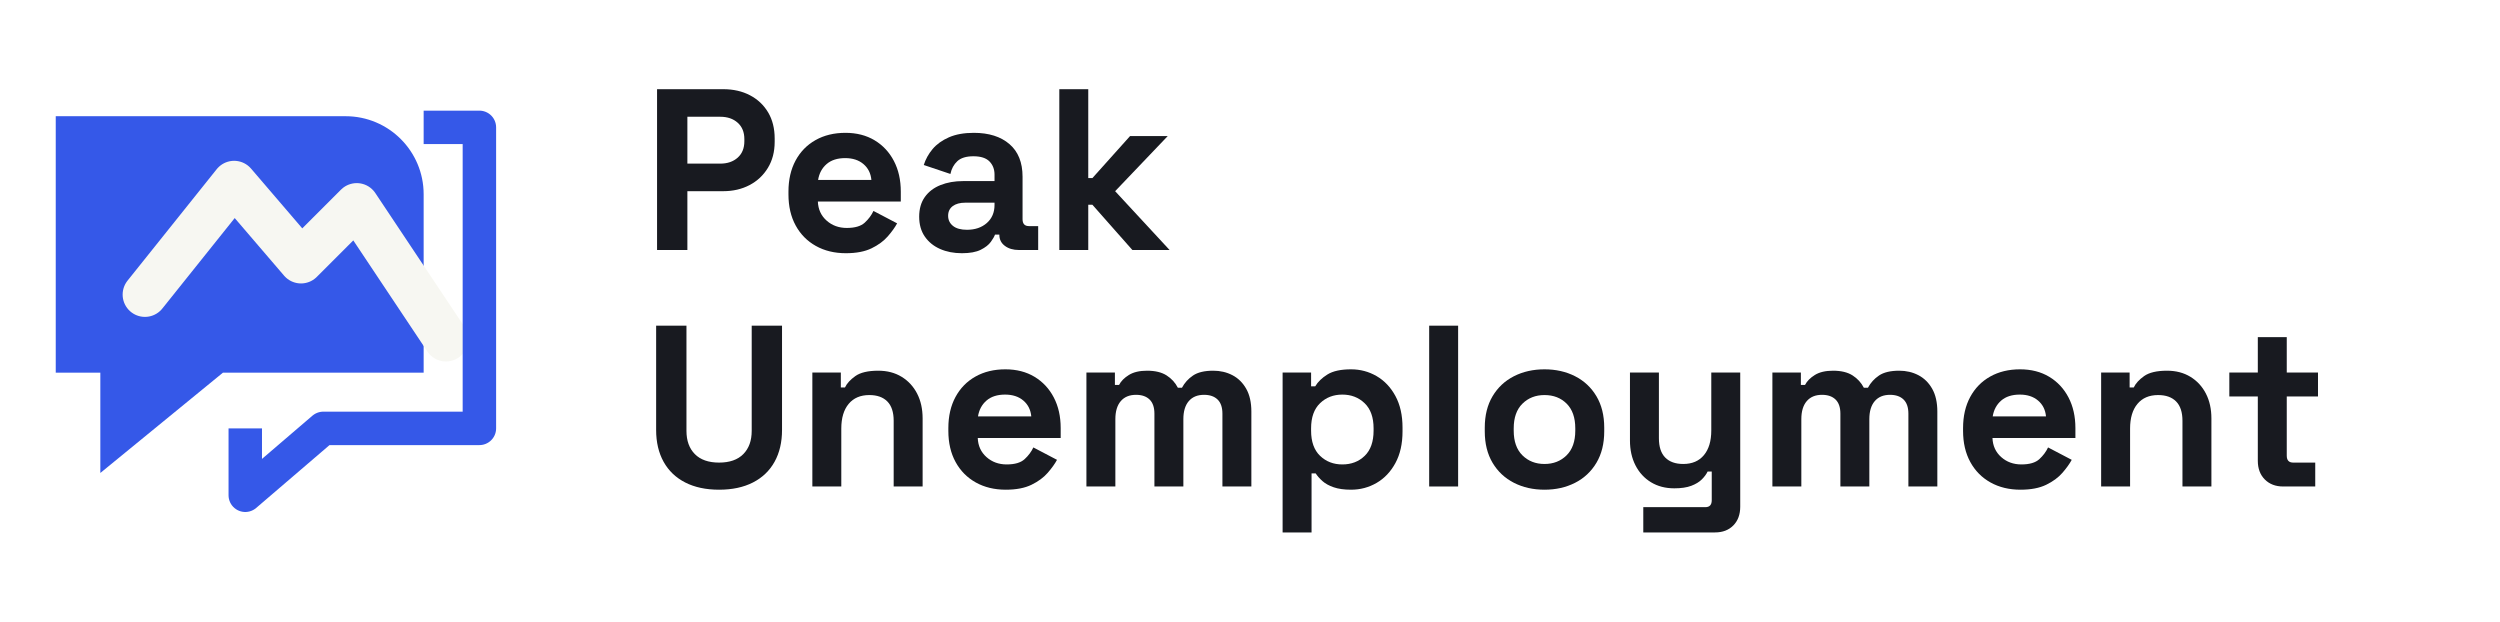
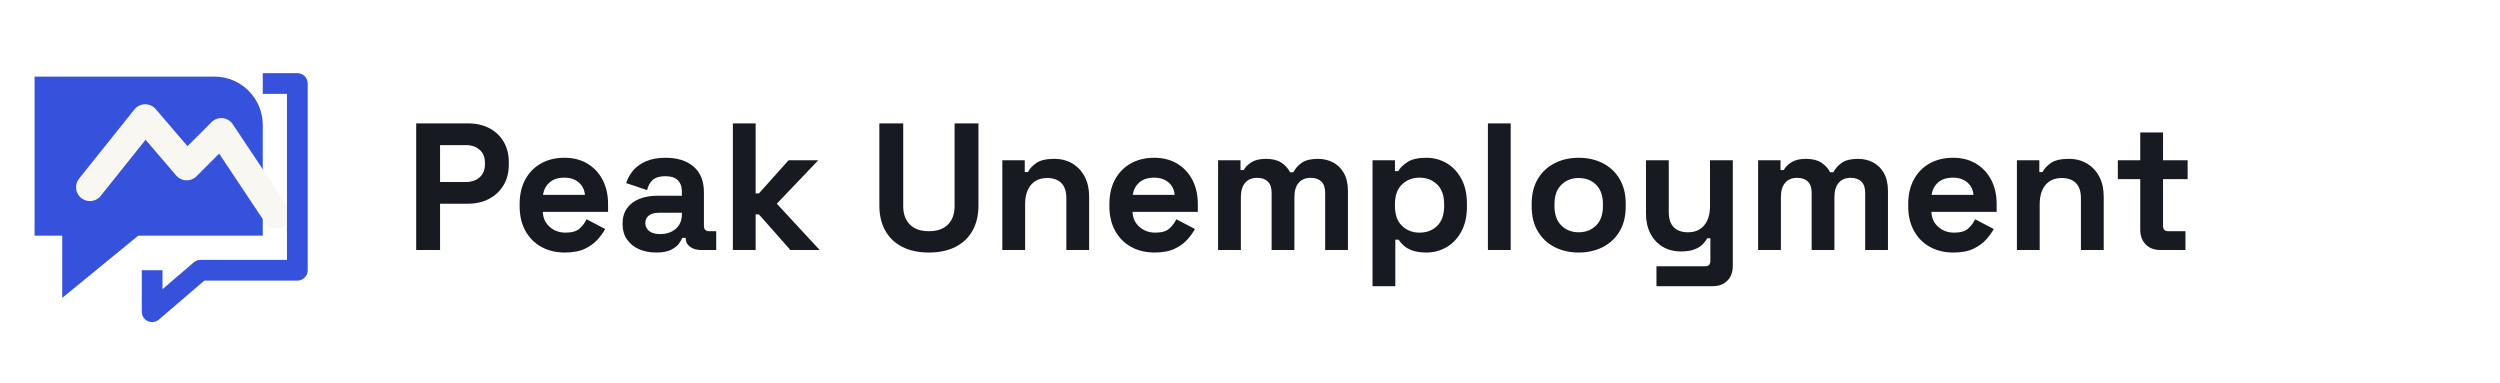
- <svg xmlns="http://www.w3.org/2000/svg" viewBox="0 0 370 92" role="img" aria-label="Peak Unemployment">
-   <g transform="translate(0 4) scale(1.65)">
-     <path fill="#3558E8" d="M5 8h26a7 7 0 0 1 7 7v16H20L9 40v-9H5V8Z" />
-     <path fill="none" stroke="#F7F7F2" stroke-width="4" stroke-linecap="round" stroke-linejoin="round" d="m13 24 8-10 6 7 5-5 8 12" />
-     <path fill="none" stroke="#3558E8" stroke-width="3" stroke-linejoin="round" d="M38 9h5v27H29l-7 6v-6" />
+ <svg xmlns="http://www.w3.org/2000/svg" viewBox="0 0 470 72" role="img" aria-label="Peak Unemployment">
+   <g transform="translate(0 4) scale(1.3)">
+     <path fill="#3652DD" d="M5 8h26a7 7 0 0 1 7 7v16H20L9 40v-9H5V8Z" />
+     <path fill="none" stroke="#F8F7F2" stroke-width="4" stroke-linecap="round" stroke-linejoin="round" d="m13 24 8-10 6 7 5-5 8 12" />
+     <path fill="none" stroke="#3652DD" stroke-width="3" stroke-linejoin="round" d="M38 9h5v27H29l-7 6v-6" />
  </g>
-   <path fill="#181A20" transform="translate(95 37) scale(0.034 -0.034)" d="M66 0L66 700L354 700Q420 700 470.5 673.5Q521 647 549.5 599Q578 551 578 485L578 471Q578 406 548.5 357.5Q519 309 468.5 282.5Q418 256 354 256L198 256L198 0ZM198 376L341 376Q388 376 417 402Q446 428 446 473L446 483Q446 528 417 554Q388 580 341 580L198 580Z" />
-   <path fill="#181A20" transform="translate(115.128 37) scale(0.034 -0.034)" d="M296 -14Q222 -14 165.5 17.5Q109 49 77.5 106.5Q46 164 46 242L46 254Q46 332 77 389.5Q108 447 164 478.5Q220 510 294 510Q367 510 421 477.5Q475 445 505 387.5Q535 330 535 254L535 211L174 211Q176 160 212 128Q248 96 300 96Q353 96 378 119Q403 142 416 170L519 116Q505 90 478.5 59.5Q452 29 408 7.5Q364 -14 296 -14ZM175 305L407 305Q403 348 372.5 374Q342 400 293 400Q242 400 212 374Q182 348 175 305Z" />
-   <path fill="#181A20" transform="translate(134.746 37) scale(0.034 -0.034)" d="M224 -14Q171 -14 129 4.5Q87 23 62.5 58.5Q38 94 38 145Q38 196 62.5 230.5Q87 265 130.5 282.5Q174 300 230 300L366 300L366 328Q366 363 344 385.5Q322 408 274 408Q227 408 204 386.5Q181 365 174 331L58 370Q70 408 96.5 439.5Q123 471 167.5 490.5Q212 510 276 510Q374 510 431 461Q488 412 488 319L488 134Q488 104 516 104L556 104L556 0L472 0Q435 0 411 18Q387 36 387 66L387 67L368 67Q364 55 350 35.5Q336 16 306 1Q276 -14 224 -14ZM246 88Q299 88 332.5 117.5Q366 147 366 196L366 206L239 206Q204 206 184 191Q164 176 164 149Q164 122 185 105Q206 88 246 88Z" />
-   <path fill="#181A20" transform="translate(154.398 37) scale(0.034 -0.034)" d="M70 0L70 700L196 700L196 313L214 313L378 496L542 496L313 256L550 0L388 0L214 197L196 197L196 0Z" />
-   <path fill="#181A20" transform="translate(95 72) scale(0.034 -0.034)" d="M336 -14Q250 -14 188.5 17.5Q127 49 94.5 107.5Q62 166 62 246L62 700L194 700L194 242Q194 178 230.5 141Q267 104 336 104Q405 104 441.5 141Q478 178 478 242L478 700L610 700L610 246Q610 166 577.5 107.5Q545 49 483.5 17.5Q422 -14 336 -14Z" />
-   <path fill="#181A20" transform="translate(117.848 72) scale(0.034 -0.034)" d="M70 0L70 496L194 496L194 431L212 431Q224 457 257 480.5Q290 504 357 504Q415 504 458.5 477.5Q502 451 526 404.5Q550 358 550 296L550 0L424 0L424 286Q424 342 396.5 370Q369 398 318 398Q260 398 228 359.5Q196 321 196 252L196 0Z" />
-   <path fill="#181A20" transform="translate(138.792 72) scale(0.034 -0.034)" d="M296 -14Q222 -14 165.5 17.5Q109 49 77.5 106.5Q46 164 46 242L46 254Q46 332 77 389.5Q108 447 164 478.5Q220 510 294 510Q367 510 421 477.5Q475 445 505 387.5Q535 330 535 254L535 211L174 211Q176 160 212 128Q248 96 300 96Q353 96 378 119Q403 142 416 170L519 116Q505 90 478.5 59.5Q452 29 408 7.5Q364 -14 296 -14ZM175 305L407 305Q403 348 372.5 374Q342 400 293 400Q242 400 212 374Q182 348 175 305Z" />
-   <path fill="#181A20" transform="translate(158.41 72) scale(0.034 -0.034)" d="M70 0L70 496L194 496L194 442L212 442Q225 467 255 485.5Q285 504 334 504Q387 504 419 483.5Q451 463 468 430L486 430Q503 462 534 483Q565 504 622 504Q668 504 705.5 484.5Q743 465 765.5 425.5Q788 386 788 326L788 0L662 0L662 317Q662 358 641 378.5Q620 399 582 399Q539 399 515.5 371.5Q492 344 492 293L492 0L366 0L366 317Q366 358 345 378.5Q324 399 286 399Q243 399 219.5 371.5Q196 344 196 293L196 0Z" />
-   <path fill="#181A20" transform="translate(187.446 72) scale(0.034 -0.034)" d="M70 -200L70 496L194 496L194 436L212 436Q229 465 265 487.5Q301 510 368 510Q428 510 479 480.5Q530 451 561 394Q592 337 592 256L592 240Q592 159 561 102Q530 45 479 15.5Q428 -14 368 -14Q323 -14 292.5 -3.5Q262 7 243.5 23.5Q225 40 214 57L196 57L196 -200ZM330 96Q389 96 427.5 133.5Q466 171 466 243L466 253Q466 325 427 362.5Q388 400 330 400Q272 400 233 362.5Q194 325 194 253L194 243Q194 171 233 133.5Q272 96 330 96Z" />
-   <path fill="#181A20" transform="translate(209.138 72) scale(0.034 -0.034)" d="M70 0L70 700L196 700L196 0Z" />
-   <path fill="#181A20" transform="translate(218.182 72) scale(0.034 -0.034)" d="M306 -14Q232 -14 173 16Q114 46 80 103Q46 160 46 240L46 256Q46 336 80 393Q114 450 173 480Q232 510 306 510Q380 510 439 480Q498 450 532 393Q566 336 566 256L566 240Q566 160 532 103Q498 46 439 16Q380 -14 306 -14ZM306 98Q364 98 402 135.5Q440 173 440 243L440 253Q440 323 402.5 360.5Q365 398 306 398Q248 398 210 360.5Q172 323 172 253L172 243Q172 173 210 135.5Q248 98 306 98Z" />
-   <path fill="#181A20" transform="translate(238.99 72) scale(0.034 -0.034)" d="M124 -200L124 -90L394 -90Q422 -90 422 -60L422 65L404 65Q396 48 379 31Q362 14 333 3Q304 -8 259 -8Q201 -8 157.5 18.5Q114 45 90 92Q66 139 66 200L66 496L192 496L192 210Q192 154 219.5 126Q247 98 298 98Q356 98 388 136.5Q420 175 420 244L420 496L546 496L546 -88Q546 -139 516 -169.5Q486 -200 436 -200Z" />
-   <path fill="#181A20" transform="translate(259.934 72) scale(0.034 -0.034)" d="M70 0L70 496L194 496L194 442L212 442Q225 467 255 485.5Q285 504 334 504Q387 504 419 483.5Q451 463 468 430L486 430Q503 462 534 483Q565 504 622 504Q668 504 705.5 484.5Q743 465 765.5 425.5Q788 386 788 326L788 0L662 0L662 317Q662 358 641 378.5Q620 399 582 399Q539 399 515.5 371.5Q492 344 492 293L492 0L366 0L366 317Q366 358 345 378.5Q324 399 286 399Q243 399 219.5 371.5Q196 344 196 293L196 0Z" />
-   <path fill="#181A20" transform="translate(288.97 72) scale(0.034 -0.034)" d="M296 -14Q222 -14 165.5 17.5Q109 49 77.5 106.5Q46 164 46 242L46 254Q46 332 77 389.5Q108 447 164 478.5Q220 510 294 510Q367 510 421 477.5Q475 445 505 387.5Q535 330 535 254L535 211L174 211Q176 160 212 128Q248 96 300 96Q353 96 378 119Q403 142 416 170L519 116Q505 90 478.5 59.5Q452 29 408 7.5Q364 -14 296 -14ZM175 305L407 305Q403 348 372.5 374Q342 400 293 400Q242 400 212 374Q182 348 175 305Z" />
-   <path fill="#181A20" transform="translate(308.588 72) scale(0.034 -0.034)" d="M70 0L70 496L194 496L194 431L212 431Q224 457 257 480.5Q290 504 357 504Q415 504 458.5 477.5Q502 451 526 404.5Q550 358 550 296L550 0L424 0L424 286Q424 342 396.5 370Q369 398 318 398Q260 398 228 359.5Q196 321 196 252L196 0Z" />
-   <path fill="#181A20" transform="translate(329.056 72) scale(0.034 -0.034)" d="M260 0Q211 0 180.5 30.5Q150 61 150 112L150 392L26 392L26 496L150 496L150 650L276 650L276 496L412 496L412 392L276 392L276 134Q276 104 304 104L400 104L400 0Z" />
+   <path fill="#171A21" transform="translate(76 47) scale(0.034 -0.034)" d="M66 0L66 700L354 700Q420 700 470.5 673.5Q521 647 549.5 599Q578 551 578 485L578 471Q578 406 548.5 357.5Q519 309 468.5 282.5Q418 256 354 256L198 256L198 0ZM198 376L341 376Q388 376 417 402Q446 428 446 473L446 483Q446 528 417 554Q388 580 341 580L198 580Z" />
+   <path fill="#171A21" transform="translate(96.128 47) scale(0.034 -0.034)" d="M296 -14Q222 -14 165.5 17.5Q109 49 77.5 106.5Q46 164 46 242L46 254Q46 332 77 389.5Q108 447 164 478.5Q220 510 294 510Q367 510 421 477.5Q475 445 505 387.5Q535 330 535 254L535 211L174 211Q176 160 212 128Q248 96 300 96Q353 96 378 119Q403 142 416 170L519 116Q505 90 478.5 59.5Q452 29 408 7.5Q364 -14 296 -14ZM175 305L407 305Q403 348 372.5 374Q342 400 293 400Q242 400 212 374Q182 348 175 305Z" />
+   <path fill="#171A21" transform="translate(115.746 47) scale(0.034 -0.034)" d="M224 -14Q171 -14 129 4.5Q87 23 62.5 58.5Q38 94 38 145Q38 196 62.5 230.5Q87 265 130.5 282.5Q174 300 230 300L366 300L366 328Q366 363 344 385.5Q322 408 274 408Q227 408 204 386.5Q181 365 174 331L58 370Q70 408 96.5 439.5Q123 471 167.5 490.5Q212 510 276 510Q374 510 431 461Q488 412 488 319L488 134Q488 104 516 104L556 104L556 0L472 0Q435 0 411 18Q387 36 387 66L387 67L368 67Q364 55 350 35.5Q336 16 306 1Q276 -14 224 -14ZM246 88Q299 88 332.5 117.5Q366 147 366 196L366 206L239 206Q204 206 184 191Q164 176 164 149Q164 122 185 105Q206 88 246 88Z" />
+   <path fill="#171A21" transform="translate(135.398 47) scale(0.034 -0.034)" d="M70 0L70 700L196 700L196 313L214 313L378 496L542 496L313 256L550 0L388 0L214 197L196 197L196 0Z" />
+   <path fill="#171A21" transform="translate(154.574 47) scale(0.034 -0.034)" d="" />
+   <path fill="#171A21" transform="translate(163.21 47) scale(0.034 -0.034)" d="M336 -14Q250 -14 188.5 17.5Q127 49 94.5 107.5Q62 166 62 246L62 700L194 700L194 242Q194 178 230.5 141Q267 104 336 104Q405 104 441.5 141Q478 178 478 242L478 700L610 700L610 246Q610 166 577.5 107.5Q545 49 483.5 17.5Q422 -14 336 -14Z" />
+   <path fill="#171A21" transform="translate(186.058 47) scale(0.034 -0.034)" d="M70 0L70 496L194 496L194 431L212 431Q224 457 257 480.5Q290 504 357 504Q415 504 458.5 477.5Q502 451 526 404.5Q550 358 550 296L550 0L424 0L424 286Q424 342 396.5 370Q369 398 318 398Q260 398 228 359.5Q196 321 196 252L196 0Z" />
+   <path fill="#171A21" transform="translate(207.002 47) scale(0.034 -0.034)" d="M296 -14Q222 -14 165.5 17.5Q109 49 77.5 106.5Q46 164 46 242L46 254Q46 332 77 389.5Q108 447 164 478.5Q220 510 294 510Q367 510 421 477.5Q475 445 505 387.5Q535 330 535 254L535 211L174 211Q176 160 212 128Q248 96 300 96Q353 96 378 119Q403 142 416 170L519 116Q505 90 478.5 59.5Q452 29 408 7.5Q364 -14 296 -14ZM175 305L407 305Q403 348 372.5 374Q342 400 293 400Q242 400 212 374Q182 348 175 305Z" />
+   <path fill="#171A21" transform="translate(226.62 47) scale(0.034 -0.034)" d="M70 0L70 496L194 496L194 442L212 442Q225 467 255 485.5Q285 504 334 504Q387 504 419 483.5Q451 463 468 430L486 430Q503 462 534 483Q565 504 622 504Q668 504 705.5 484.5Q743 465 765.5 425.5Q788 386 788 326L788 0L662 0L662 317Q662 358 641 378.5Q620 399 582 399Q539 399 515.5 371.5Q492 344 492 293L492 0L366 0L366 317Q366 358 345 378.5Q324 399 286 399Q243 399 219.5 371.5Q196 344 196 293L196 0Z" />
+   <path fill="#171A21" transform="translate(255.656 47) scale(0.034 -0.034)" d="M70 -200L70 496L194 496L194 436L212 436Q229 465 265 487.5Q301 510 368 510Q428 510 479 480.5Q530 451 561 394Q592 337 592 256L592 240Q592 159 561 102Q530 45 479 15.5Q428 -14 368 -14Q323 -14 292.5 -3.5Q262 7 243.5 23.5Q225 40 214 57L196 57L196 -200ZM330 96Q389 96 427.5 133.5Q466 171 466 243L466 253Q466 325 427 362.5Q388 400 330 400Q272 400 233 362.5Q194 325 194 253L194 243Q194 171 233 133.5Q272 96 330 96Z" />
+   <path fill="#171A21" transform="translate(277.348 47) scale(0.034 -0.034)" d="M70 0L70 700L196 700L196 0Z" />
+   <path fill="#171A21" transform="translate(286.392 47) scale(0.034 -0.034)" d="M306 -14Q232 -14 173 16Q114 46 80 103Q46 160 46 240L46 256Q46 336 80 393Q114 450 173 480Q232 510 306 510Q380 510 439 480Q498 450 532 393Q566 336 566 256L566 240Q566 160 532 103Q498 46 439 16Q380 -14 306 -14ZM306 98Q364 98 402 135.5Q440 173 440 243L440 253Q440 323 402.5 360.5Q365 398 306 398Q248 398 210 360.5Q172 323 172 253L172 243Q172 173 210 135.5Q248 98 306 98Z" />
+   <path fill="#171A21" transform="translate(307.2 47) scale(0.034 -0.034)" d="M124 -200L124 -90L394 -90Q422 -90 422 -60L422 65L404 65Q396 48 379 31Q362 14 333 3Q304 -8 259 -8Q201 -8 157.5 18.5Q114 45 90 92Q66 139 66 200L66 496L192 496L192 210Q192 154 219.5 126Q247 98 298 98Q356 98 388 136.5Q420 175 420 244L420 496L546 496L546 -88Q546 -139 516 -169.5Q486 -200 436 -200Z" />
+   <path fill="#171A21" transform="translate(328.144 47) scale(0.034 -0.034)" d="M70 0L70 496L194 496L194 442L212 442Q225 467 255 485.5Q285 504 334 504Q387 504 419 483.5Q451 463 468 430L486 430Q503 462 534 483Q565 504 622 504Q668 504 705.5 484.5Q743 465 765.5 425.5Q788 386 788 326L788 0L662 0L662 317Q662 358 641 378.5Q620 399 582 399Q539 399 515.5 371.5Q492 344 492 293L492 0L366 0L366 317Q366 358 345 378.5Q324 399 286 399Q243 399 219.5 371.5Q196 344 196 293L196 0Z" />
+   <path fill="#171A21" transform="translate(357.18 47) scale(0.034 -0.034)" d="M296 -14Q222 -14 165.5 17.5Q109 49 77.5 106.5Q46 164 46 242L46 254Q46 332 77 389.5Q108 447 164 478.5Q220 510 294 510Q367 510 421 477.5Q475 445 505 387.5Q535 330 535 254L535 211L174 211Q176 160 212 128Q248 96 300 96Q353 96 378 119Q403 142 416 170L519 116Q505 90 478.5 59.5Q452 29 408 7.5Q364 -14 296 -14ZM175 305L407 305Q403 348 372.5 374Q342 400 293 400Q242 400 212 374Q182 348 175 305Z" />
+   <path fill="#171A21" transform="translate(376.798 47) scale(0.034 -0.034)" d="M70 0L70 496L194 496L194 431L212 431Q224 457 257 480.5Q290 504 357 504Q415 504 458.5 477.5Q502 451 526 404.5Q550 358 550 296L550 0L424 0L424 286Q424 342 396.5 370Q369 398 318 398Q260 398 228 359.5Q196 321 196 252L196 0Z" />
+   <path fill="#171A21" transform="translate(397.266 47) scale(0.034 -0.034)" d="M260 0Q211 0 180.5 30.5Q150 61 150 112L150 392L26 392L26 496L150 496L150 650L276 650L276 496L412 496L412 392L276 392L276 134Q276 104 304 104L400 104L400 0Z" />
</svg>
